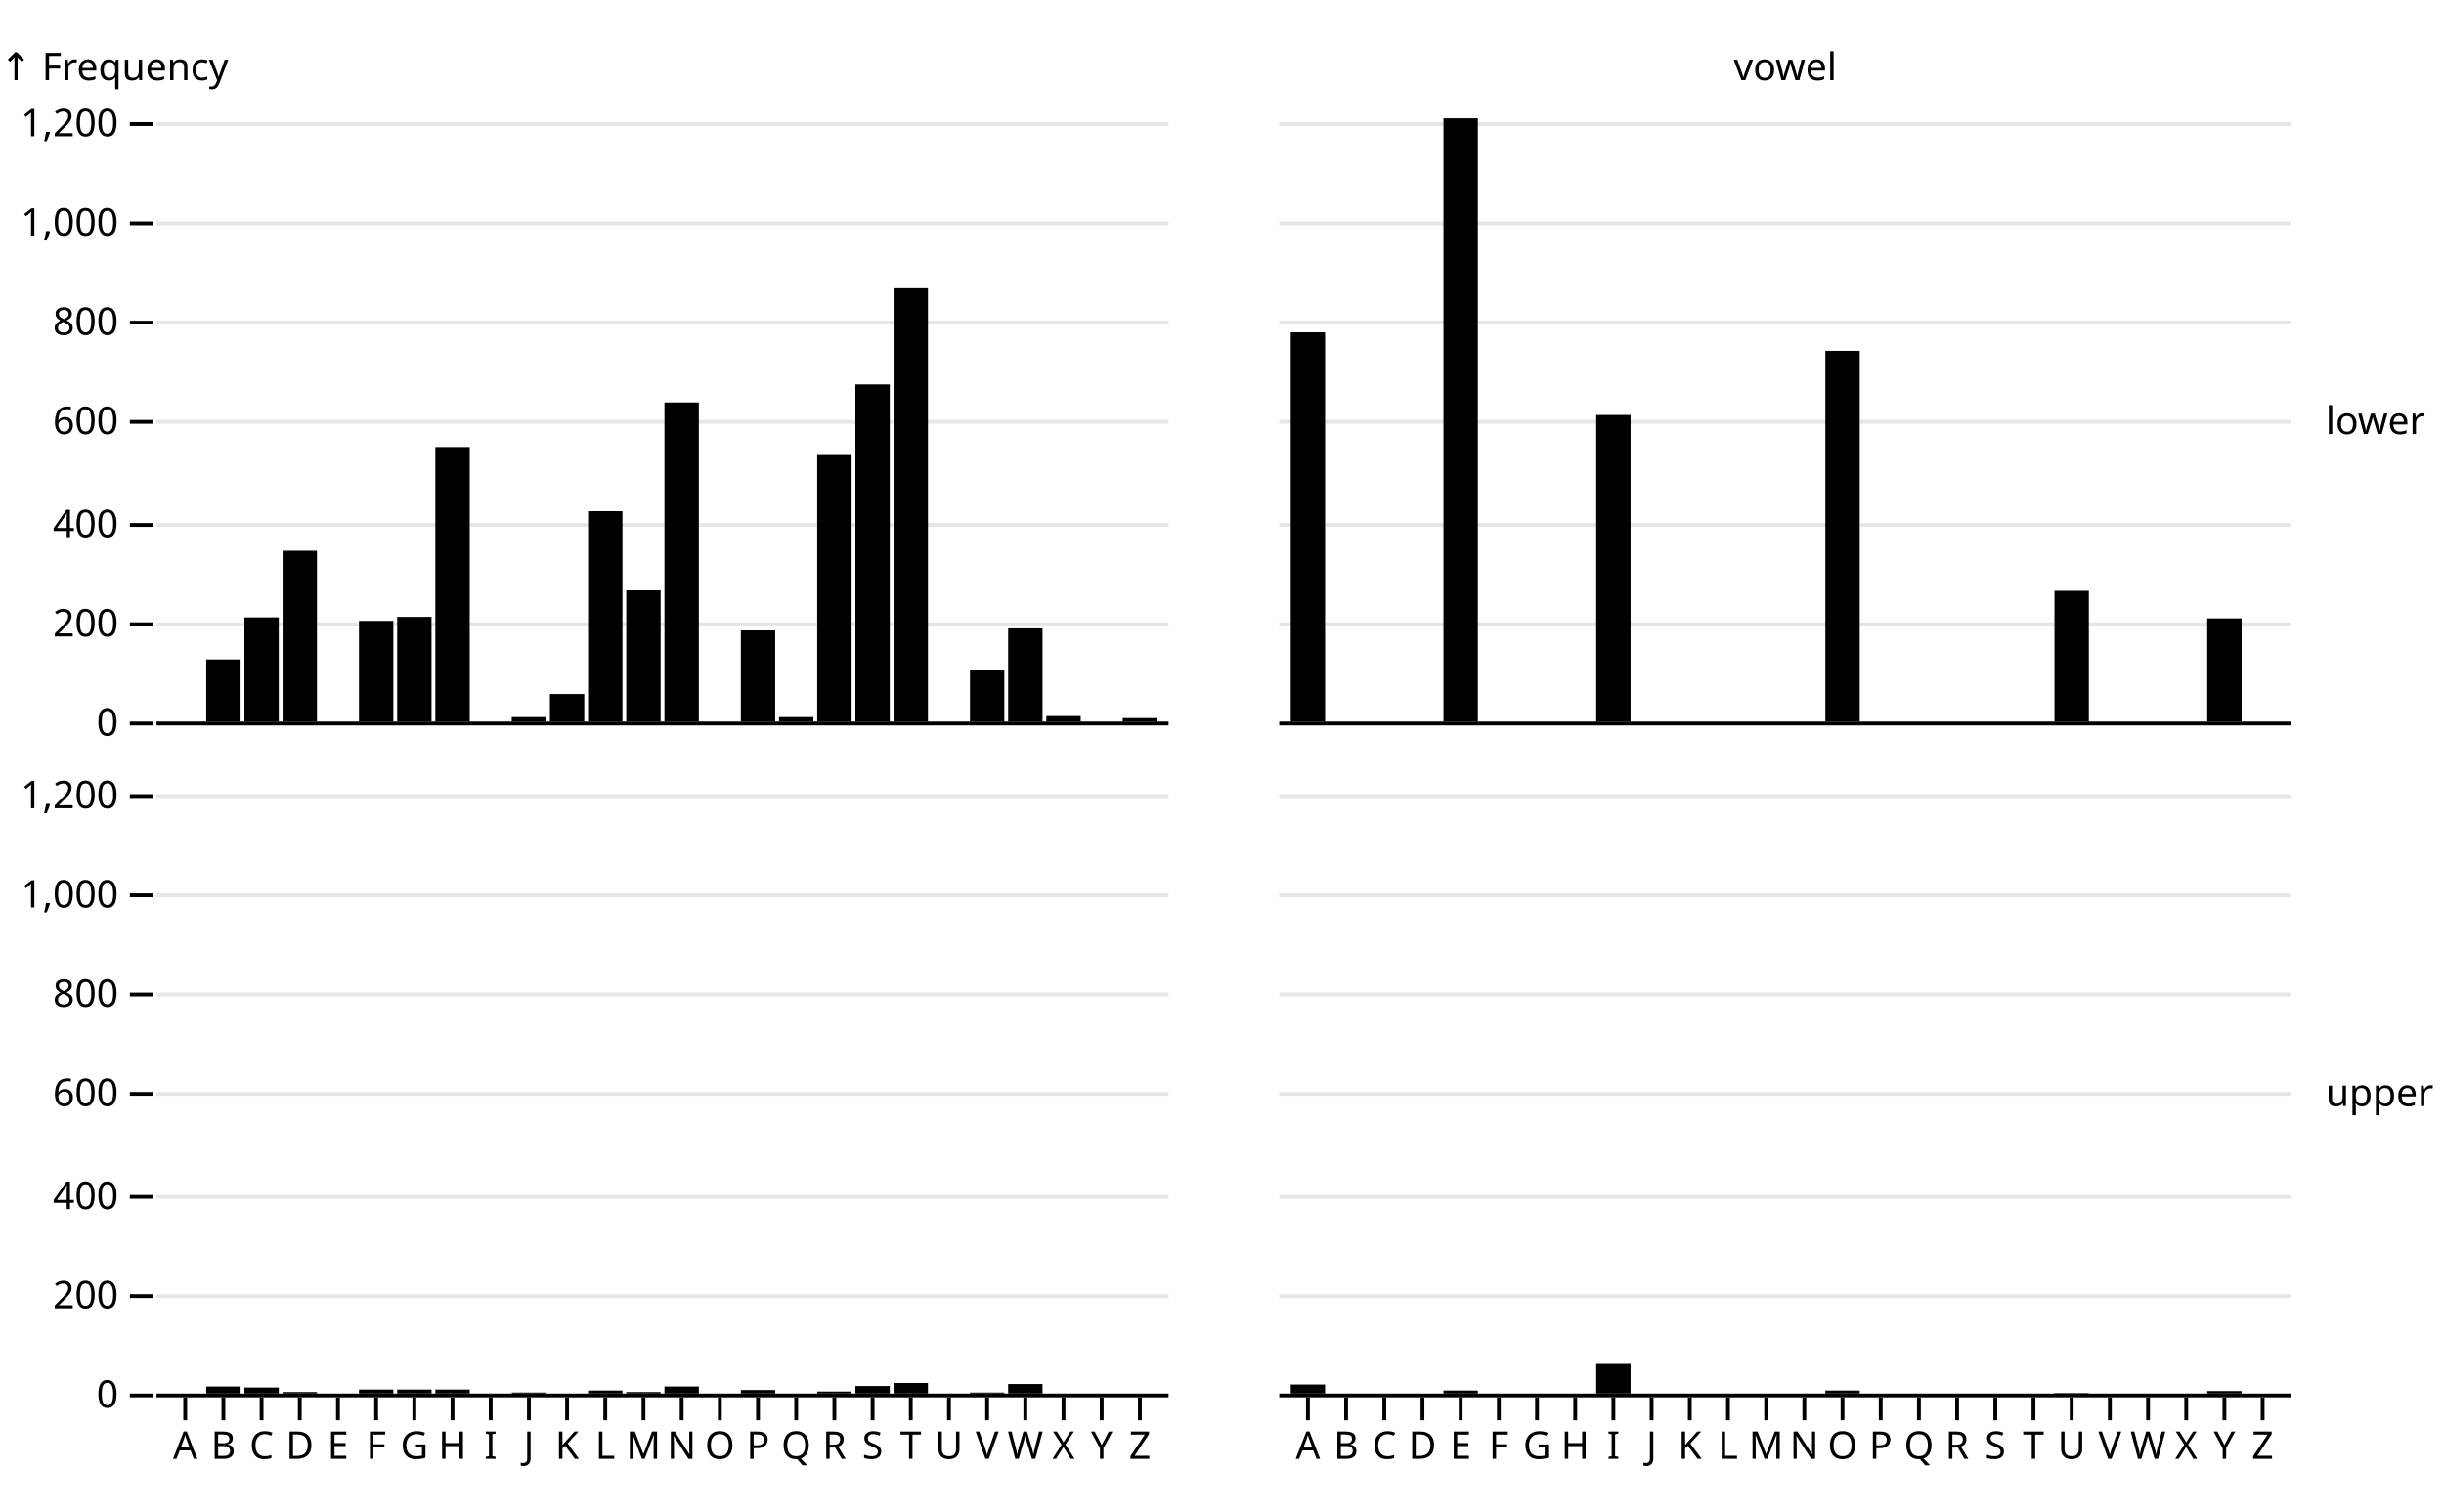
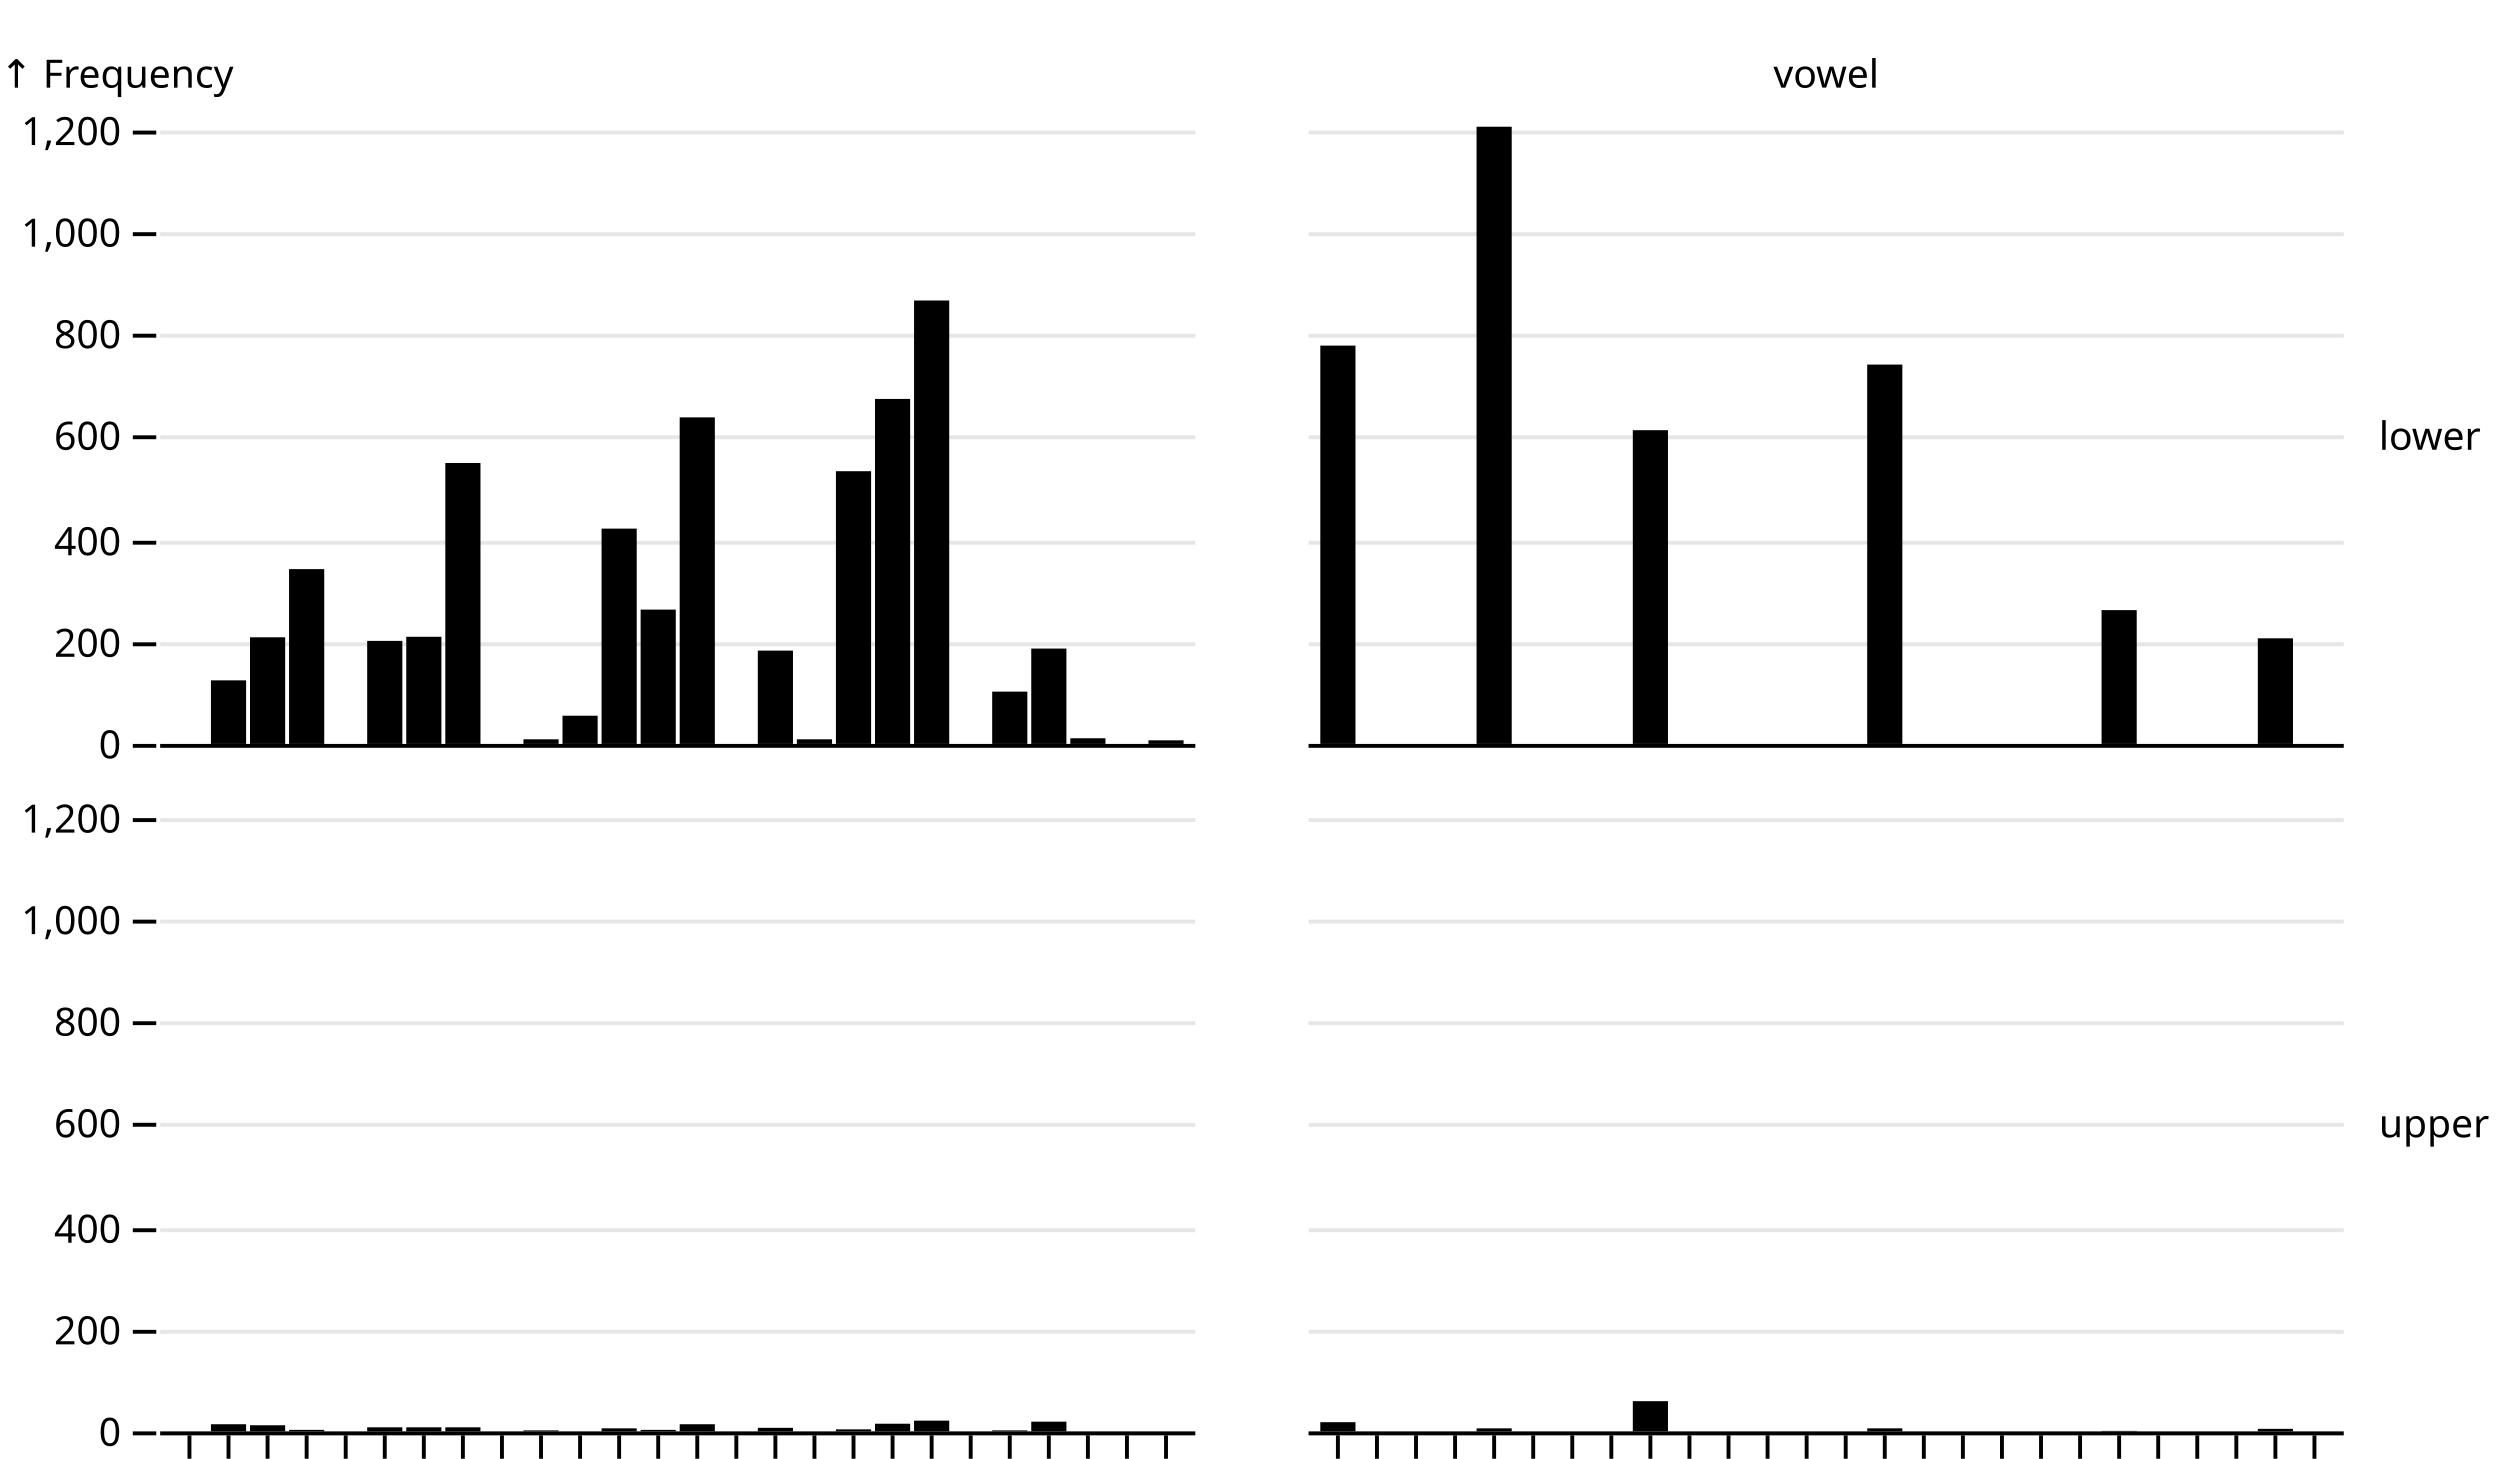
- <svg xmlns="http://www.w3.org/2000/svg" viewBox="0,0,640,396" class="plot" fill="currentColor" stroke-miterlimit="1" text-anchor="middle" width="640" height="396" style="display: block; font-size: 10px; font-family: sans-serif; background: white; height: auto; max-width: 100%;">
+ <svg xmlns="http://www.w3.org/2000/svg" class="plot" fill="currentColor" stroke-miterlimit="1" text-anchor="middle" width="640" height="396" style="display: block; font-size: 10px; font-family: sans-serif; background: white; height: auto; max-width: 100%;">
  <style>
    .plot text {
      white-space: pre;
    }
  </style>
  <g transform="translate(600,0)" fill="none" text-anchor="start">
    <g class="tick" opacity="1" transform="translate(0,110.5)">
      <line stroke="currentColor" x2="0" />
      <text fill="currentColor" x="9" dy="0.32em">lower</text>
    </g>
    <g class="tick" opacity="1" transform="translate(0,286.5)">
      <line stroke="currentColor" x2="0" />
      <text fill="currentColor" x="9" dy="0.32em">upper</text>
    </g>
  </g>
  <g transform="translate(0,30)" fill="none" text-anchor="middle">
    <g class="tick" opacity="1" transform="translate(173.5,0)">
      <line stroke="currentColor" y2="0" />
      <text fill="currentColor" y="-9" dy="0em" />
    </g>
    <g class="tick" opacity="1" transform="translate(467.5,0)">
      <line stroke="currentColor" y2="0" />
      <text fill="currentColor" y="-9" dy="0em">vowel</text>
    </g>
  </g>
  <g>
    <g transform="translate(0,31)">
      <g transform="translate(40,0)" fill="none" text-anchor="end">
        <g class="tick" opacity="1" transform="translate(0,158.5)">
          <line stroke="currentColor" x2="-6" />
          <text fill="currentColor" x="-9" dy="0.32em">0</text>
          <path stroke="currentColor" stroke-opacity="0.1" d="M1,0h265M295,0h265" />
        </g>
        <g class="tick" opacity="1" transform="translate(0,132.5)">
          <line stroke="currentColor" x2="-6" />
          <text fill="currentColor" x="-9" dy="0.32em">200</text>
          <path stroke="currentColor" stroke-opacity="0.1" d="M1,0h265M295,0h265" />
        </g>
        <g class="tick" opacity="1" transform="translate(0,106.5)">
          <line stroke="currentColor" x2="-6" />
          <text fill="currentColor" x="-9" dy="0.32em">400</text>
          <path stroke="currentColor" stroke-opacity="0.1" d="M1,0h265M295,0h265" />
        </g>
        <g class="tick" opacity="1" transform="translate(0,79.5)">
          <line stroke="currentColor" x2="-6" />
          <text fill="currentColor" x="-9" dy="0.32em">600</text>
          <path stroke="currentColor" stroke-opacity="0.1" d="M1,0h265M295,0h265" />
        </g>
        <g class="tick" opacity="1" transform="translate(0,53.5)">
          <line stroke="currentColor" x2="-6" />
          <text fill="currentColor" x="-9" dy="0.32em">800</text>
          <path stroke="currentColor" stroke-opacity="0.1" d="M1,0h265M295,0h265" />
        </g>
        <g class="tick" opacity="1" transform="translate(0,27.5)">
          <line stroke="currentColor" x2="-6" />
          <text fill="currentColor" x="-9" dy="0.32em">1,000</text>
          <path stroke="currentColor" stroke-opacity="0.1" d="M1,0h265M295,0h265" />
        </g>
        <g class="tick" opacity="1" transform="translate(0,1.5)">
          <line stroke="currentColor" x2="-6" />
          <text fill="currentColor" x="-9" dy="0.32em">1,200</text>
          <path stroke="currentColor" stroke-opacity="0.1" d="M1,0h265M295,0h265" />
        </g>
        <text fill="currentColor" transform="translate(-40,0)" dy="-1em" text-anchor="start">↑ Frequency</text>
      </g>
    </g>
    <g transform="translate(0,207)">
      <g transform="translate(40,0)" fill="none" text-anchor="end">
        <g class="tick" opacity="1" transform="translate(0,158.5)">
          <line stroke="currentColor" x2="-6" />
          <text fill="currentColor" x="-9" dy="0.32em">0</text>
          <path stroke="currentColor" stroke-opacity="0.1" d="M1,0h265M295,0h265" />
        </g>
        <g class="tick" opacity="1" transform="translate(0,132.5)">
          <line stroke="currentColor" x2="-6" />
          <text fill="currentColor" x="-9" dy="0.32em">200</text>
          <path stroke="currentColor" stroke-opacity="0.1" d="M1,0h265M295,0h265" />
        </g>
        <g class="tick" opacity="1" transform="translate(0,106.5)">
          <line stroke="currentColor" x2="-6" />
          <text fill="currentColor" x="-9" dy="0.32em">400</text>
          <path stroke="currentColor" stroke-opacity="0.1" d="M1,0h265M295,0h265" />
        </g>
        <g class="tick" opacity="1" transform="translate(0,79.5)">
          <line stroke="currentColor" x2="-6" />
          <text fill="currentColor" x="-9" dy="0.32em">600</text>
          <path stroke="currentColor" stroke-opacity="0.1" d="M1,0h265M295,0h265" />
        </g>
        <g class="tick" opacity="1" transform="translate(0,53.5)">
          <line stroke="currentColor" x2="-6" />
          <text fill="currentColor" x="-9" dy="0.32em">800</text>
          <path stroke="currentColor" stroke-opacity="0.1" d="M1,0h265M295,0h265" />
        </g>
        <g class="tick" opacity="1" transform="translate(0,27.5)">
          <line stroke="currentColor" x2="-6" />
          <text fill="currentColor" x="-9" dy="0.32em">1,000</text>
          <path stroke="currentColor" stroke-opacity="0.1" d="M1,0h265M295,0h265" />
        </g>
        <g class="tick" opacity="1" transform="translate(0,1.5)">
          <line stroke="currentColor" x2="-6" />
          <text fill="currentColor" x="-9" dy="0.32em">1,200</text>
          <path stroke="currentColor" stroke-opacity="0.1" d="M1,0h265M295,0h265" />
        </g>
      </g>
    </g>
    <g transform="translate(41,0)">
      <g transform="translate(0,366)" fill="none" text-anchor="middle">
        <g class="tick" opacity="1" transform="translate(7.5,0)">
          <line stroke="currentColor" y2="6" />
          <text fill="currentColor" y="9" dy="0.71em">A</text>
        </g>
        <g class="tick" opacity="1" transform="translate(17.5,0)">
          <line stroke="currentColor" y2="6" />
          <text fill="currentColor" y="9" dy="0.71em">B</text>
        </g>
        <g class="tick" opacity="1" transform="translate(27.5,0)">
          <line stroke="currentColor" y2="6" />
          <text fill="currentColor" y="9" dy="0.71em">C</text>
        </g>
        <g class="tick" opacity="1" transform="translate(37.5,0)">
          <line stroke="currentColor" y2="6" />
          <text fill="currentColor" y="9" dy="0.71em">D</text>
        </g>
        <g class="tick" opacity="1" transform="translate(47.5,0)">
          <line stroke="currentColor" y2="6" />
          <text fill="currentColor" y="9" dy="0.71em">E</text>
        </g>
        <g class="tick" opacity="1" transform="translate(57.5,0)">
          <line stroke="currentColor" y2="6" />
          <text fill="currentColor" y="9" dy="0.71em">F</text>
        </g>
        <g class="tick" opacity="1" transform="translate(67.5,0)">
          <line stroke="currentColor" y2="6" />
          <text fill="currentColor" y="9" dy="0.71em">G</text>
        </g>
        <g class="tick" opacity="1" transform="translate(77.5,0)">
          <line stroke="currentColor" y2="6" />
          <text fill="currentColor" y="9" dy="0.71em">H</text>
        </g>
        <g class="tick" opacity="1" transform="translate(87.5,0)">
          <line stroke="currentColor" y2="6" />
          <text fill="currentColor" y="9" dy="0.71em">I</text>
        </g>
        <g class="tick" opacity="1" transform="translate(97.5,0)">
          <line stroke="currentColor" y2="6" />
          <text fill="currentColor" y="9" dy="0.71em">J</text>
        </g>
        <g class="tick" opacity="1" transform="translate(107.5,0)">
          <line stroke="currentColor" y2="6" />
          <text fill="currentColor" y="9" dy="0.71em">K</text>
        </g>
        <g class="tick" opacity="1" transform="translate(117.5,0)">
          <line stroke="currentColor" y2="6" />
          <text fill="currentColor" y="9" dy="0.71em">L</text>
        </g>
        <g class="tick" opacity="1" transform="translate(127.5,0)">
          <line stroke="currentColor" y2="6" />
          <text fill="currentColor" y="9" dy="0.71em">M</text>
        </g>
        <g class="tick" opacity="1" transform="translate(137.5,0)">
          <line stroke="currentColor" y2="6" />
          <text fill="currentColor" y="9" dy="0.71em">N</text>
        </g>
        <g class="tick" opacity="1" transform="translate(147.5,0)">
          <line stroke="currentColor" y2="6" />
          <text fill="currentColor" y="9" dy="0.71em">O</text>
        </g>
        <g class="tick" opacity="1" transform="translate(157.5,0)">
          <line stroke="currentColor" y2="6" />
          <text fill="currentColor" y="9" dy="0.71em">P</text>
        </g>
        <g class="tick" opacity="1" transform="translate(167.5,0)">
          <line stroke="currentColor" y2="6" />
          <text fill="currentColor" y="9" dy="0.71em">Q</text>
        </g>
        <g class="tick" opacity="1" transform="translate(177.5,0)">
          <line stroke="currentColor" y2="6" />
          <text fill="currentColor" y="9" dy="0.71em">R</text>
        </g>
        <g class="tick" opacity="1" transform="translate(187.5,0)">
          <line stroke="currentColor" y2="6" />
          <text fill="currentColor" y="9" dy="0.71em">S</text>
        </g>
        <g class="tick" opacity="1" transform="translate(197.5,0)">
          <line stroke="currentColor" y2="6" />
          <text fill="currentColor" y="9" dy="0.71em">T</text>
        </g>
        <g class="tick" opacity="1" transform="translate(207.5,0)">
          <line stroke="currentColor" y2="6" />
          <text fill="currentColor" y="9" dy="0.71em">U</text>
        </g>
        <g class="tick" opacity="1" transform="translate(217.5,0)">
          <line stroke="currentColor" y2="6" />
          <text fill="currentColor" y="9" dy="0.71em">V</text>
        </g>
        <g class="tick" opacity="1" transform="translate(227.5,0)">
          <line stroke="currentColor" y2="6" />
          <text fill="currentColor" y="9" dy="0.71em">W</text>
        </g>
        <g class="tick" opacity="1" transform="translate(237.5,0)">
          <line stroke="currentColor" y2="6" />
          <text fill="currentColor" y="9" dy="0.71em">X</text>
        </g>
        <g class="tick" opacity="1" transform="translate(247.5,0)">
          <line stroke="currentColor" y2="6" />
          <text fill="currentColor" y="9" dy="0.71em">Y</text>
        </g>
        <g class="tick" opacity="1" transform="translate(257.5,0)">
          <line stroke="currentColor" y2="6" />
          <text fill="currentColor" y="9" dy="0.71em">Z</text>
        </g>
      </g>
    </g>
    <g transform="translate(335,0)">
      <g transform="translate(0,366)" fill="none" text-anchor="middle">
        <g class="tick" opacity="1" transform="translate(7.5,0)">
          <line stroke="currentColor" y2="6" />
          <text fill="currentColor" y="9" dy="0.71em">A</text>
        </g>
        <g class="tick" opacity="1" transform="translate(17.5,0)">
          <line stroke="currentColor" y2="6" />
          <text fill="currentColor" y="9" dy="0.71em">B</text>
        </g>
        <g class="tick" opacity="1" transform="translate(27.5,0)">
          <line stroke="currentColor" y2="6" />
          <text fill="currentColor" y="9" dy="0.71em">C</text>
        </g>
        <g class="tick" opacity="1" transform="translate(37.5,0)">
          <line stroke="currentColor" y2="6" />
          <text fill="currentColor" y="9" dy="0.71em">D</text>
        </g>
        <g class="tick" opacity="1" transform="translate(47.5,0)">
          <line stroke="currentColor" y2="6" />
          <text fill="currentColor" y="9" dy="0.71em">E</text>
        </g>
        <g class="tick" opacity="1" transform="translate(57.5,0)">
          <line stroke="currentColor" y2="6" />
          <text fill="currentColor" y="9" dy="0.71em">F</text>
        </g>
        <g class="tick" opacity="1" transform="translate(67.5,0)">
          <line stroke="currentColor" y2="6" />
          <text fill="currentColor" y="9" dy="0.71em">G</text>
        </g>
        <g class="tick" opacity="1" transform="translate(77.5,0)">
          <line stroke="currentColor" y2="6" />
          <text fill="currentColor" y="9" dy="0.71em">H</text>
        </g>
        <g class="tick" opacity="1" transform="translate(87.5,0)">
          <line stroke="currentColor" y2="6" />
          <text fill="currentColor" y="9" dy="0.71em">I</text>
        </g>
        <g class="tick" opacity="1" transform="translate(97.5,0)">
          <line stroke="currentColor" y2="6" />
          <text fill="currentColor" y="9" dy="0.71em">J</text>
        </g>
        <g class="tick" opacity="1" transform="translate(107.5,0)">
          <line stroke="currentColor" y2="6" />
          <text fill="currentColor" y="9" dy="0.71em">K</text>
        </g>
        <g class="tick" opacity="1" transform="translate(117.5,0)">
          <line stroke="currentColor" y2="6" />
          <text fill="currentColor" y="9" dy="0.71em">L</text>
        </g>
        <g class="tick" opacity="1" transform="translate(127.5,0)">
          <line stroke="currentColor" y2="6" />
          <text fill="currentColor" y="9" dy="0.71em">M</text>
        </g>
        <g class="tick" opacity="1" transform="translate(137.5,0)">
          <line stroke="currentColor" y2="6" />
          <text fill="currentColor" y="9" dy="0.71em">N</text>
        </g>
        <g class="tick" opacity="1" transform="translate(147.5,0)">
          <line stroke="currentColor" y2="6" />
          <text fill="currentColor" y="9" dy="0.71em">O</text>
        </g>
        <g class="tick" opacity="1" transform="translate(157.5,0)">
          <line stroke="currentColor" y2="6" />
          <text fill="currentColor" y="9" dy="0.71em">P</text>
        </g>
        <g class="tick" opacity="1" transform="translate(167.5,0)">
          <line stroke="currentColor" y2="6" />
          <text fill="currentColor" y="9" dy="0.71em">Q</text>
        </g>
        <g class="tick" opacity="1" transform="translate(177.5,0)">
          <line stroke="currentColor" y2="6" />
          <text fill="currentColor" y="9" dy="0.71em">R</text>
        </g>
        <g class="tick" opacity="1" transform="translate(187.5,0)">
          <line stroke="currentColor" y2="6" />
          <text fill="currentColor" y="9" dy="0.71em">S</text>
        </g>
        <g class="tick" opacity="1" transform="translate(197.5,0)">
          <line stroke="currentColor" y2="6" />
          <text fill="currentColor" y="9" dy="0.71em">T</text>
        </g>
        <g class="tick" opacity="1" transform="translate(207.5,0)">
          <line stroke="currentColor" y2="6" />
          <text fill="currentColor" y="9" dy="0.71em">U</text>
        </g>
        <g class="tick" opacity="1" transform="translate(217.5,0)">
          <line stroke="currentColor" y2="6" />
          <text fill="currentColor" y="9" dy="0.71em">V</text>
        </g>
        <g class="tick" opacity="1" transform="translate(227.5,0)">
          <line stroke="currentColor" y2="6" />
          <text fill="currentColor" y="9" dy="0.71em">W</text>
        </g>
        <g class="tick" opacity="1" transform="translate(237.5,0)">
          <line stroke="currentColor" y2="6" />
          <text fill="currentColor" y="9" dy="0.71em">X</text>
        </g>
        <g class="tick" opacity="1" transform="translate(247.5,0)">
          <line stroke="currentColor" y2="6" />
          <text fill="currentColor" y="9" dy="0.71em">Y</text>
        </g>
        <g class="tick" opacity="1" transform="translate(257.5,0)">
          <line stroke="currentColor" y2="6" />
          <text fill="currentColor" y="9" dy="0.71em">Z</text>
        </g>
      </g>
    </g>
    <g transform="translate(41,31)">
      <g transform="translate(0,0)">
        <rect x="23" width="9" y="130.704" height="27.296" />
        <rect x="113" width="9" y="102.884" height="55.116" />
        <rect x="123" width="9" y="123.618" height="34.382" />
        <rect x="183" width="9" y="69.683" height="88.317" />
        <rect x="73" width="9" y="86.086" height="71.914" />
        <rect x="173" width="9" y="88.186" height="69.814" />
        <rect x="63" width="9" y="130.573" height="27.427" />
        <rect x="133" width="9" y="74.407" height="83.593" />
        <rect x="213" width="9" y="144.615" height="13.385" />
        <rect x="33" width="9" y="113.251" height="44.749" />
        <rect x="223" width="9" y="133.591" height="24.409" />
        <rect x="153" width="9" y="134.116" height="23.884" />
        <rect x="193" width="9" y="44.487" height="113.513" />
        <rect x="13" width="9" y="141.728" height="16.272" />
        <rect x="53" width="9" y="131.623" height="26.377" />
        <rect x="253" width="9" y="157.081" height="0.919" />
        <rect x="163" width="9" y="156.819" height="1.181" />
        <rect x="103" width="9" y="150.782" height="7.218" />
        <rect x="233" width="9" y="156.556" height="1.444" />
        <rect x="93" width="9" y="156.819" height="1.181" />
      </g>
      <g stroke="currentColor" transform="translate(0,0.5)">
        <line x1="0" x2="265" y1="158" y2="158" />
      </g>
    </g>
    <g transform="translate(41,207)">
      <g transform="translate(0,0)">
        <rect x="23" width="9" y="156.425" height="1.575" />
        <rect x="113" width="9" y="157.213" height="0.787" />
        <rect x="123" width="9" y="157.606" height="0.394" />
        <rect x="183" width="9" y="156.032" height="1.968" />
        <rect x="73" width="9" y="156.95" height="1.05" />
        <rect x="173" width="9" y="157.475" height="0.525" />
        <rect x="63" width="9" y="156.95" height="1.05" />
        <rect x="133" width="9" y="156.163" height="1.837" />
        <rect x="213" width="9" y="157.738" height="0.262" />
        <rect x="33" width="9" y="157.606" height="0.394" />
        <rect x="223" width="9" y="155.507" height="2.493" />
        <rect x="153" width="9" y="157.081" height="0.919" />
        <rect x="193" width="9" y="155.244" height="2.756" />
        <rect x="13" width="9" y="156.163" height="1.837" />
        <rect x="53" width="9" y="156.95" height="1.05" />
        <rect x="93" width="9" y="157.738" height="0.262" />
      </g>
      <g stroke="currentColor" transform="translate(0,0.5)">
        <line x1="0" x2="265" y1="158" y2="158" />
      </g>
    </g>
    <g transform="translate(335,31)">
      <g transform="translate(0,0)">
        <rect x="3" width="9" y="56.035" height="101.965" />
        <rect x="43" width="9" y="0" height="158" />
        <rect x="83" width="9" y="77.688" height="80.312" />
        <rect x="143" width="9" y="60.89" height="97.11" />
        <rect x="243" width="9" y="130.967" height="27.033" />
        <rect x="203" width="9" y="123.749" height="34.251" />
      </g>
      <g stroke="currentColor" transform="translate(0,0.5)">
        <line x1="0" x2="265" y1="158" y2="158" />
      </g>
    </g>
    <g transform="translate(335,207)">
      <g transform="translate(0,0)">
        <rect x="3" width="9" y="155.638" height="2.362" />
        <rect x="43" width="9" y="157.213" height="0.787" />
        <rect x="83" width="9" y="150.257" height="7.743" />
        <rect x="143" width="9" y="157.213" height="0.787" />
        <rect x="243" width="9" y="157.344" height="0.656" />
        <rect x="203" width="9" y="157.869" height="0.131" />
      </g>
      <g stroke="currentColor" transform="translate(0,0.5)">
        <line x1="0" x2="265" y1="158" y2="158" />
      </g>
    </g>
  </g>
</svg>
